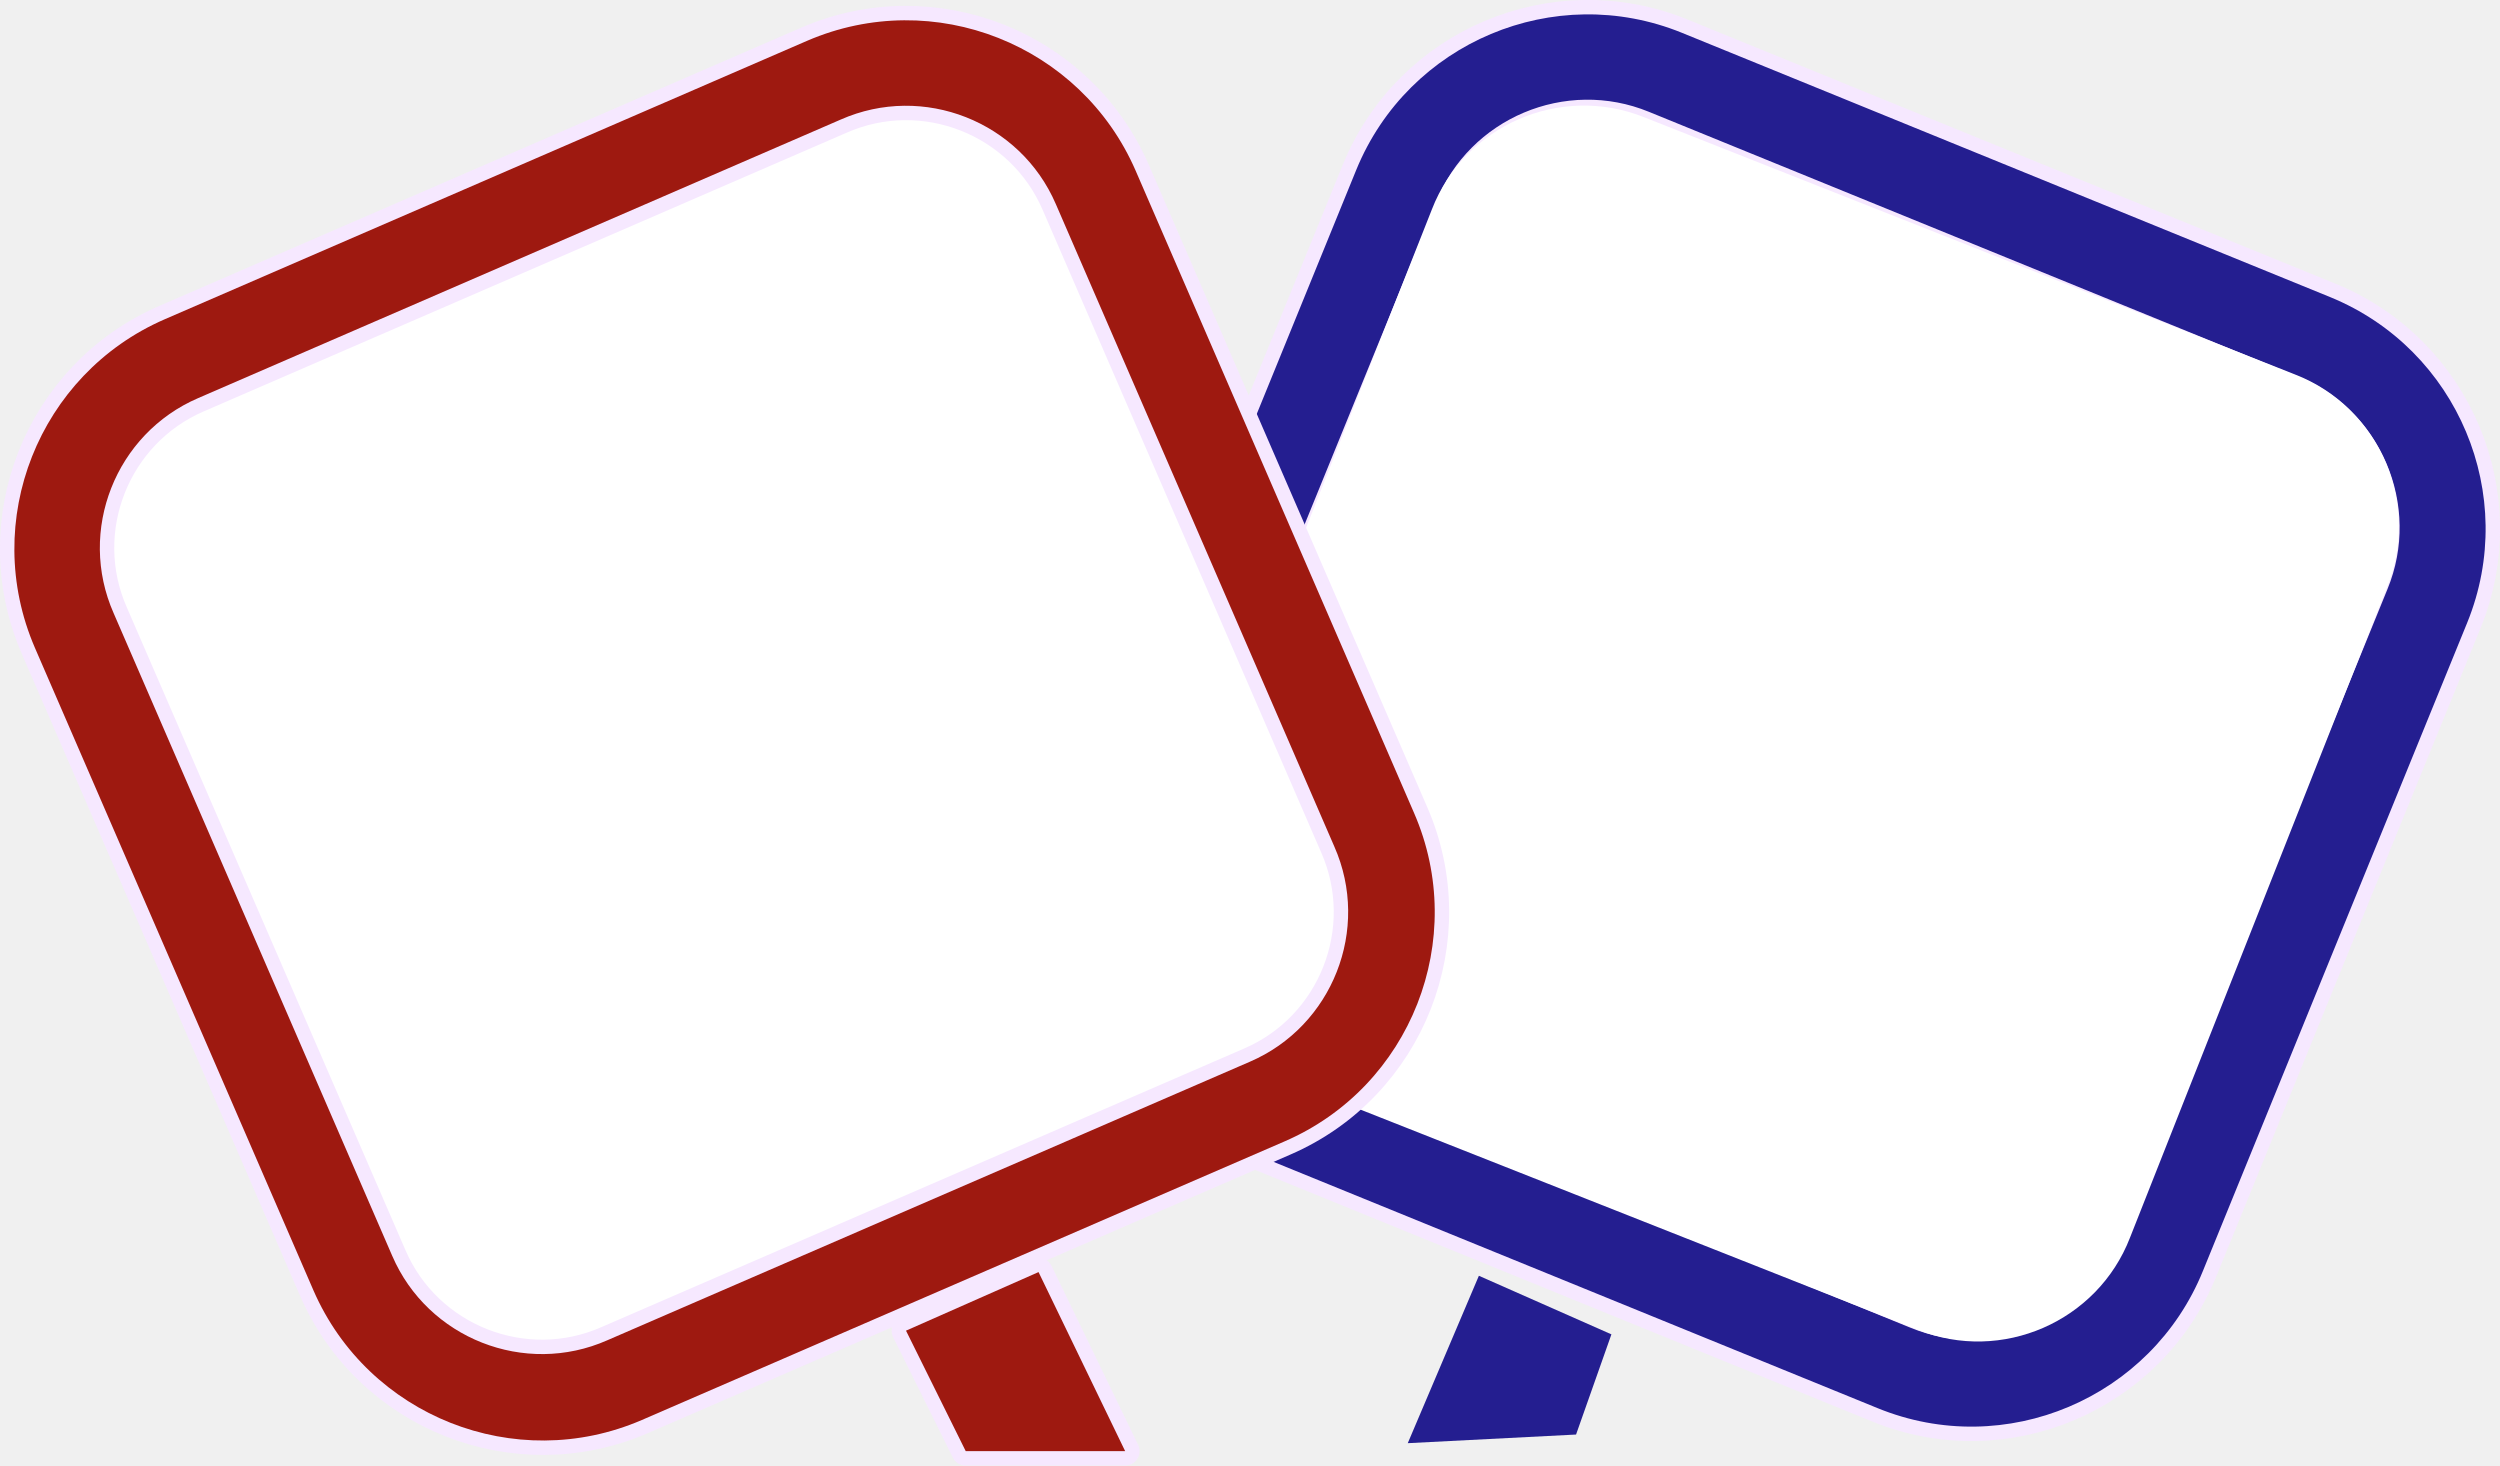
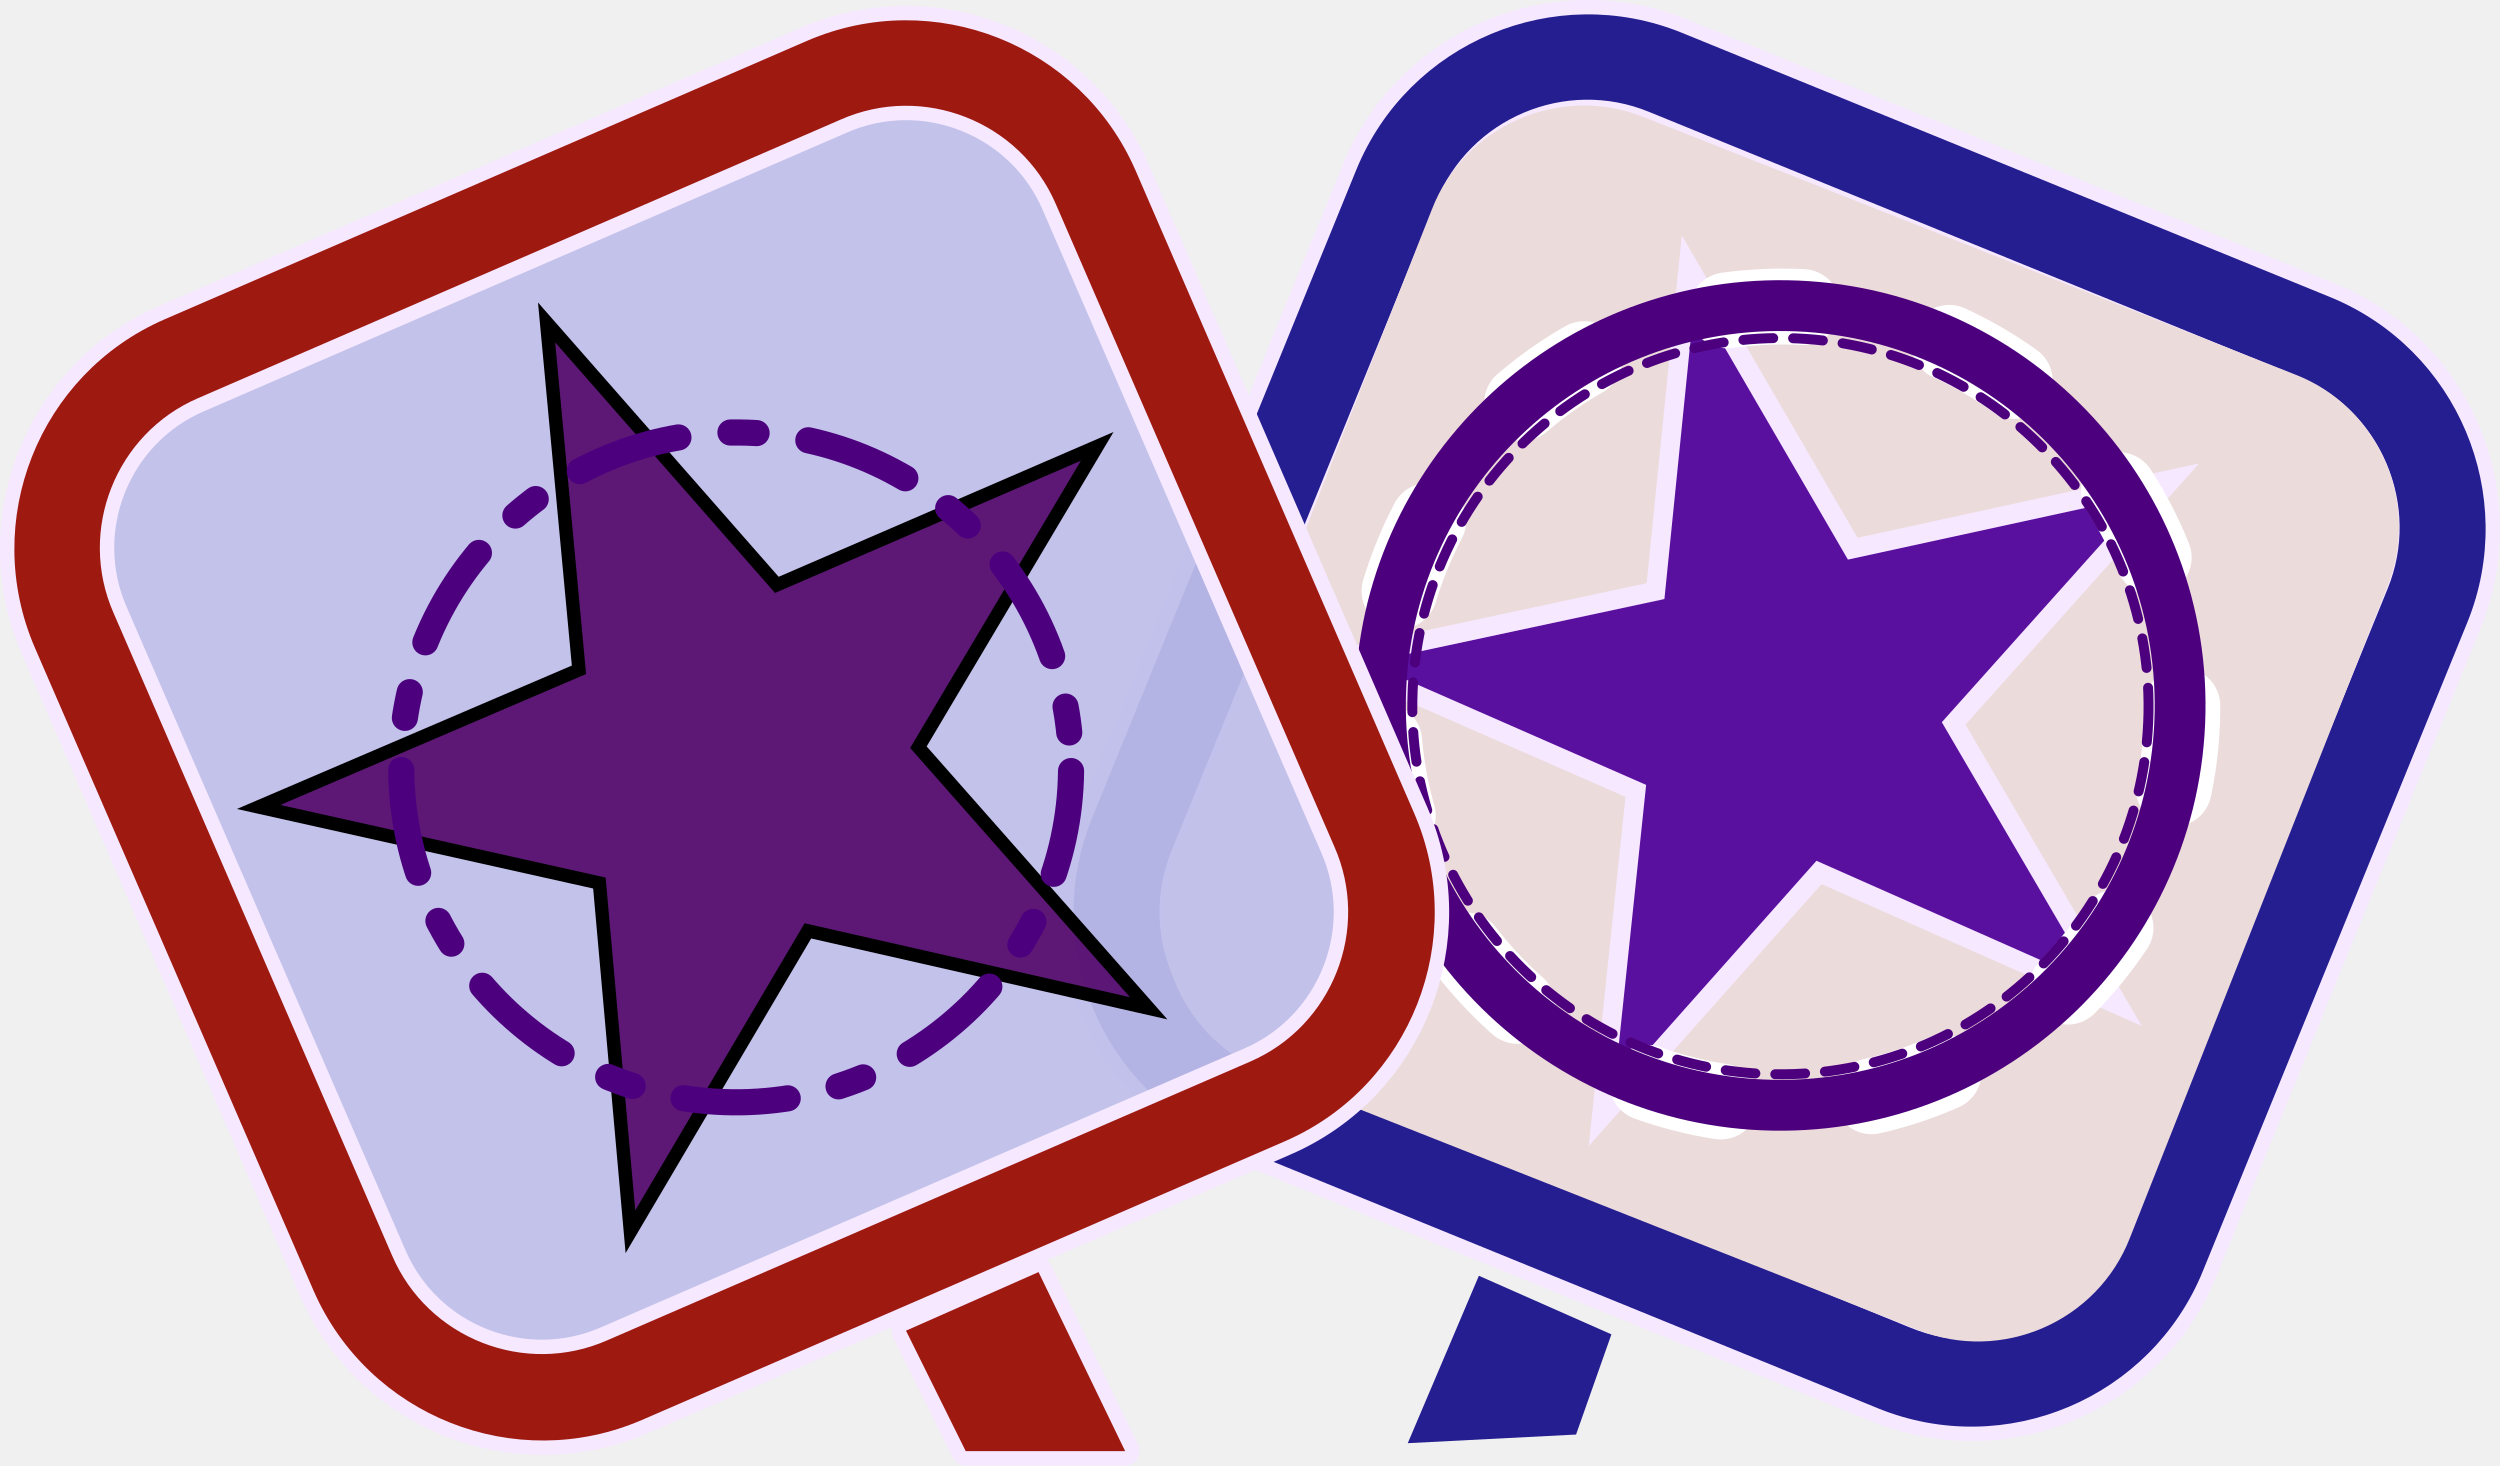
<svg xmlns="http://www.w3.org/2000/svg" version="1.1" viewBox="0 0 260.302 152.596" id="svg1">
  <defs id="defs96" />
  <style type="text/css" id="style1">
	.st0{fill:#FFFFFF;}
	.st1{fill-rule:evenodd;clip-rule:evenodd;fill:#AF1A28;}
	.st2{fill-rule:evenodd;clip-rule:evenodd;fill:#0B4975;}
	.st3{fill-rule:evenodd;clip-rule:evenodd;fill:#FFFFFF;}
	.st4{fill:#0B4975;}
	.st5{fill:#AF1A28;}
	.st6{fill-rule:evenodd;clip-rule:evenodd;fill:#0D4D7A;}
	.st7{fill-rule:evenodd;clip-rule:evenodd;fill:#21517C;}
	.st8{fill:#DE242C;}
	.st9{fill:#0D4D7A;}
</style>
  <g id="g96" transform="translate(-2.331237,-0.997833)">
    <g id="g95">
      <g id="g94" transform="translate(-980.4348,-95.65217)">
        <path id="polygon86" clip-path="none" style="clip-rule:evenodd;fill:#9e1910;fill-rule:evenodd;stroke:#f6e8ff;stroke-width:3;stroke-linecap:round;stroke-linejoin:round;paint-order:stroke fill markers" class="st1" transform="translate(-2.7e-6)" d="m 1077.1,235.2 13.8,-6.1 9.019,18.646 h -16.6 z" />
        <g id="g97">
-           <g id="g98" transform="translate(-20.75205,0.3842972)">
-             <path id="path88-2" d="m 1199.002,242.877 -67.519,-27.527 c -13.306,-5.447 -19.649,-20.648 -14.274,-33.884 l 27.527,-67.519 c 5.447,-13.307 20.648,-19.649 33.884,-14.274 l 67.519,27.527 c 13.306,5.447 19.649,20.648 14.274,33.884 l -27.527,67.519 c -5.375,13.237 -20.578,19.72 -33.884,14.274 z m -23.794,-134.967 c -8.66,-3.558 -18.676,0.648 -22.164,9.379 l -27.527,67.519 c -3.558,8.66 0.648,18.676 9.379,22.164 l 67.519,27.527 c 8.66,3.558 18.676,-0.648 22.164,-9.379 l 27.527,-67.519 c 3.558,-8.66 -0.648,-18.676 -9.379,-22.164 z" style="fill:#241e90;fill-opacity:1;stroke:#f6e8ff;stroke-width:3;stroke-linecap:round;stroke-linejoin:round;stroke-dasharray:none;stroke-opacity:1;paint-order:stroke fill markers" />
-             <path d="m 1174.667,108.457 c -8.697,-3.465 -18.668,0.848 -22.062,9.617 l -26.799,67.812 c -3.465,8.697 0.849,18.668 9.617,22.062 l 67.811,26.799 c 8.697,3.465 18.668,-0.849 22.062,-9.617 l 26.799,-67.812 c 3.465,-8.697 -0.849,-18.668 -9.617,-22.062 z" id="path96-3-9" style="fill:#ffffff;fill-opacity:1" />
-             <g id="g93" style="fill:#241e90;fill-opacity:1;stroke-width:4.6;paint-order:stroke fill markers">
-               <path id="polygon92" style="clip-rule:evenodd;fill:#241e90;fill-opacity:1;fill-rule:evenodd" class="st1" d="M 1167.618,245.631 1171.3,235.2 l -13.8,-6.1 -7.405,17.43 z" />
+           <path id="path88-2" d="m 1178.25,243.262 -67.519,-27.527 c -13.306,-5.447 -19.649,-20.648 -14.274,-33.884 l 27.527,-67.519 c 5.447,-13.307 20.648,-19.649 33.884,-14.274 l 67.519,27.527 c 13.306,5.447 19.649,20.648 14.274,33.884 l -27.527,67.519 c -5.375,13.237 -20.578,19.72 -33.884,14.274 z m -23.794,-134.967 c -8.66,-3.558 -18.676,0.648 -22.164,9.379 l -27.527,67.519 c -3.558,8.66 0.648,18.676 9.379,22.164 l 67.519,27.527 c 8.66,3.558 18.676,-0.648 22.164,-9.379 l 27.527,-67.519 c 3.558,-8.66 -0.648,-18.676 -9.379,-22.164 z" style="fill:#241e90;fill-opacity:1;stroke:#f6e8ff;stroke-width:3;stroke-linecap:round;stroke-linejoin:round;stroke-dasharray:none;stroke-opacity:1;paint-order:stroke fill markers" />
+           <path d="m 1153.915,108.841 c -8.697,-3.465 -18.668,0.848 -22.062,9.617 l -26.799,67.812 c -3.465,8.697 0.849,18.668 9.617,22.062 l 67.811,26.799 c 8.697,3.465 18.668,-0.849 22.062,-9.617 l 26.799,-67.812 c 3.465,-8.697 -0.849,-18.668 -9.617,-22.062 z" id="path96-3-9" style="fill:#ecdbdb;fill-opacity:1" />
+           <g id="g93" style="fill:#241e90;fill-opacity:1;stroke-width:4.6;paint-order:stroke fill markers" transform="translate(-20.75205,0.3842972)">
+             <path id="polygon92" style="clip-rule:evenodd;fill:#241e90;fill-opacity:1;fill-rule:evenodd" class="st1" d="M 1167.618,245.631 1171.3,235.2 l -13.8,-6.1 -7.405,17.43 z" />
+           </g>
+           <g id="g100" transform="matrix(1.215756,0.02103621,-0.02103621,1.215756,-274.9257,-64.71339)">
+             <g id="g87-6" transform="rotate(10.72879,1134.432,863.9606)" style="fill:#5a109e;fill-opacity:1">
+               <polygon class="st1" points="1063.4,160.9 1087.2,150.3 1074.1,172.9 1091.5,192.2 1066,186.7 1053,209.3 1050.4,183.3 1024.9,177.9 1048.7,167.4 1046,141.5 " id="polygon87-7" style="clip-rule:evenodd;fill:#5a109e;fill-opacity:1;fill-rule:evenodd;stroke:#f6e8ff;stroke-width:3.3;stroke-dasharray:none;stroke-opacity:1;paint-order:stroke fill markers" />
            </g>
-             <g id="g100" transform="rotate(-21.2419,1118.33,933.4334)">
-               <g id="g87-6" transform="rotate(10.72879,1134.432,863.9606)" style="fill:#5a109e;fill-opacity:1">
-                 <polygon class="st1" points="1066,186.7 1053,209.3 1050.4,183.3 1024.9,177.9 1048.7,167.4 1046,141.5 1063.4,160.9 1087.2,150.3 1074.1,172.9 1091.5,192.2 " id="polygon87-7" style="clip-rule:evenodd;fill:#5a109e;fill-opacity:1;fill-rule:evenodd;stroke:#f6e8ff;stroke-opacity:1;stroke-width:3.3;stroke-dasharray:none;paint-order:stroke fill markers" />
-               </g>
-               <circle style="fill:none;fill-opacity:1;stroke:#ffffff;stroke-width:6.5;stroke-linecap:round;stroke-linejoin:round;stroke-miterlimit:5.8;stroke-dasharray:6.5,13;stroke-opacity:1;paint-order:markers stroke fill;stroke-dashoffset:0" id="path96-1" cx="1190.138" cy="172.632" r="34.239" />
-               <circle style="opacity:1;fill:none;fill-opacity:1;stroke:#4c007e;stroke-width:4.352;stroke-linecap:round;stroke-linejoin:round;stroke-miterlimit:5.8;stroke-dasharray:none;stroke-opacity:1;paint-order:markers stroke fill" id="path96" cx="1189.946" cy="172.554" r="34.239" />
-               <circle style="fill:none;fill-opacity:1;stroke:#4c007e;stroke-width:0.852;stroke-linecap:round;stroke-linejoin:round;stroke-miterlimit:5.8;stroke-dasharray:2.556, 1.704;stroke-dashoffset:0;stroke-opacity:1;paint-order:markers stroke fill" id="path96-6" cx="1189.962" cy="172.615" r="31.522" />
-             </g>
+             <circle style="fill:none;fill-opacity:1;stroke:#ffffff;stroke-width:6.5;stroke-linecap:round;stroke-linejoin:round;stroke-miterlimit:5.8;stroke-dasharray:6.5, 13;stroke-dashoffset:0;stroke-opacity:1;paint-order:markers stroke fill" id="path96-1" cx="1190.138" cy="172.632" r="34.239" />
+             <circle style="opacity:1;fill:none;fill-opacity:1;stroke:#4c007e;stroke-width:4.352;stroke-linecap:round;stroke-linejoin:round;stroke-miterlimit:5.8;stroke-dasharray:none;stroke-opacity:1;paint-order:markers stroke fill" id="path96" cx="1189.946" cy="172.554" r="34.239" />
+             <circle style="fill:none;fill-opacity:1;stroke:#4c007e;stroke-width:0.852;stroke-linecap:round;stroke-linejoin:round;stroke-miterlimit:5.8;stroke-dasharray:2.556, 1.704;stroke-dashoffset:0;stroke-opacity:1;paint-order:markers stroke fill" id="path96-6" cx="1189.962" cy="172.615" r="31.522" />
          </g>
-           <path d="m 1003.383,138.159 c -8.6,3.7 -12.6,13.8 -8.8,22.4 l 29,66.9 c 3.7,8.6 13.8,12.6 22.4,8.8 l 66.9,-29 c 8.6,-3.7 12.6,-13.8 8.8,-22.4 l -29,-66.9 c -3.7,-8.6 -13.8,-12.6 -22.4,-8.8 z" id="path96-3" style="fill:#ffffff;fill-opacity:1" />
+           <path d="m 1003.383,138.159 c -8.6,3.7 -12.6,13.8 -8.8,22.4 l 29,66.9 c 3.7,8.6 13.8,12.6 22.4,8.8 l 66.9,-29 c 8.6,-3.7 12.6,-13.8 8.8,-22.4 l -29,-66.9 c -3.7,-8.6 -13.8,-12.6 -22.4,-8.8 z" id="path96-3" style="fill:#bfbfea;fill-opacity:0.93" />
          <path id="path88" d="m 1116.5,215.5 -66.9,29 c -13.2,5.7 -28.5,-0.4 -34.2,-13.5 l -29,-66.9 c -5.7,-13.2 0.4,-28.5 13.5,-34.2 l 66.9,-29 c 13.2,-5.7 28.5,0.4 34.2,13.5 l 29,66.9 c 5.7,13.1 -0.3,28.5 -13.5,34.2 z m -113.1,-77.4 c -8.6,3.7 -12.6,13.8 -8.8,22.4 l 29,66.9 c 3.7,8.6 13.8,12.6 22.4,8.8 l 66.9,-29 c 8.6,-3.7 12.6,-13.8 8.8,-22.4 l -29,-66.9 c -3.7,-8.6 -13.8,-12.6 -22.4,-8.8 z" style="fill:#9e1910;fill-opacity:1;stroke:#f6e8ff;stroke-width:3;stroke-linecap:round;stroke-linejoin:round;stroke-dasharray:none;stroke-opacity:1;paint-order:stroke fill markers" />
          <g id="g99" transform="rotate(24.65077,918.474,-206.8504)">
-             <g id="g87" style="fill:#5a109e;fill-opacity:1">
-               <polygon class="st1" points="1091.5,192.2 1066,186.7 1053,209.3 1050.4,183.3 1024.9,177.9 1048.7,167.4 1046,141.5 1063.4,160.9 1087.2,150.3 1074.1,172.9 " id="polygon87" style="fill:#8401ad;fill-opacity:0.163" />
+             <g id="g87" style="fill:#5a109e;fill-opacity:1" transform="matrix(1.274062,-0.5678911,0.5678911,1.274062,-246.2445,459.4044)" />
+             <g id="g1" transform="translate(2.438255,3.28215)">
+               <polygon class="st1" points="1024.9,177.9 1048.7,167.4 1046,141.5 1063.4,160.9 1087.2,150.3 1074.1,172.9 1091.5,192.2 1066,186.7 1053,209.3 1050.4,183.3 " id="polygon87" style="fill:#4f0166;fill-opacity:0.875;stroke:#000000;stroke-opacity:1" transform="matrix(1.274062,-0.5678911,0.5678911,1.274062,-246.2445,459.4044)" />
+               <circle style="fill:none;fill-opacity:1;stroke:#4c007e;stroke-width:2.723;stroke-linecap:round;stroke-linejoin:round;stroke-miterlimit:5.8;stroke-dasharray:10.891, 5.446, 2.723, 5.446;stroke-dashoffset:0;stroke-opacity:1;paint-order:markers stroke fill" id="path96-5" cx="1067.359" cy="562.845" r="34.872" transform="rotate(-24.02409)" />
            </g>
-             <circle style="fill:none;fill-opacity:1;stroke:#4c007e;stroke-width:1.952;stroke-linecap:round;stroke-linejoin:round;stroke-miterlimit:5.8;stroke-dasharray:7.808, 3.904, 1.952, 3.904;stroke-dashoffset:0;stroke-opacity:1;paint-order:markers stroke fill" id="path96-5" cx="1060.513" cy="174.556" r="25" />
          </g>
        </g>
      </g>
    </g>
  </g>
</svg>
